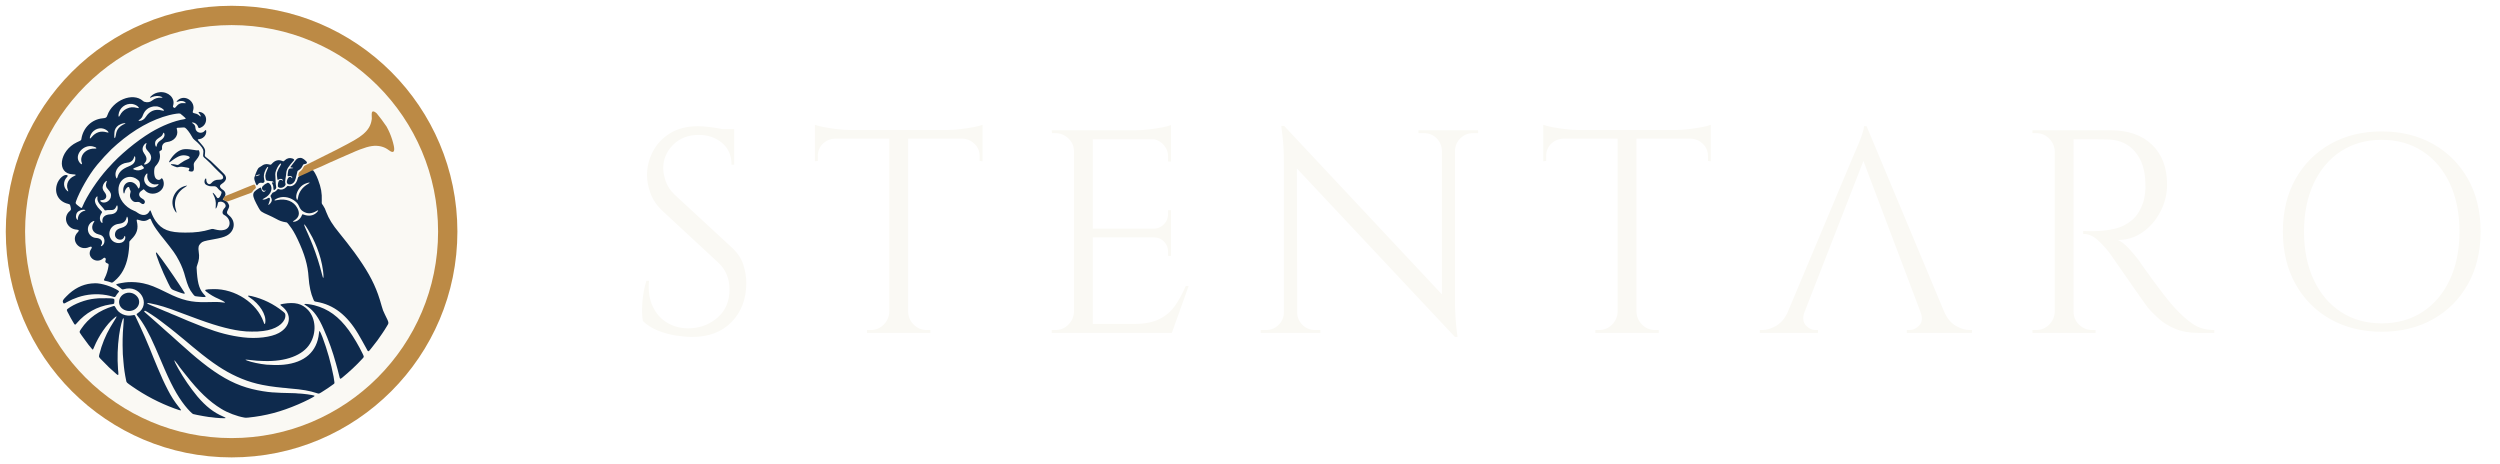
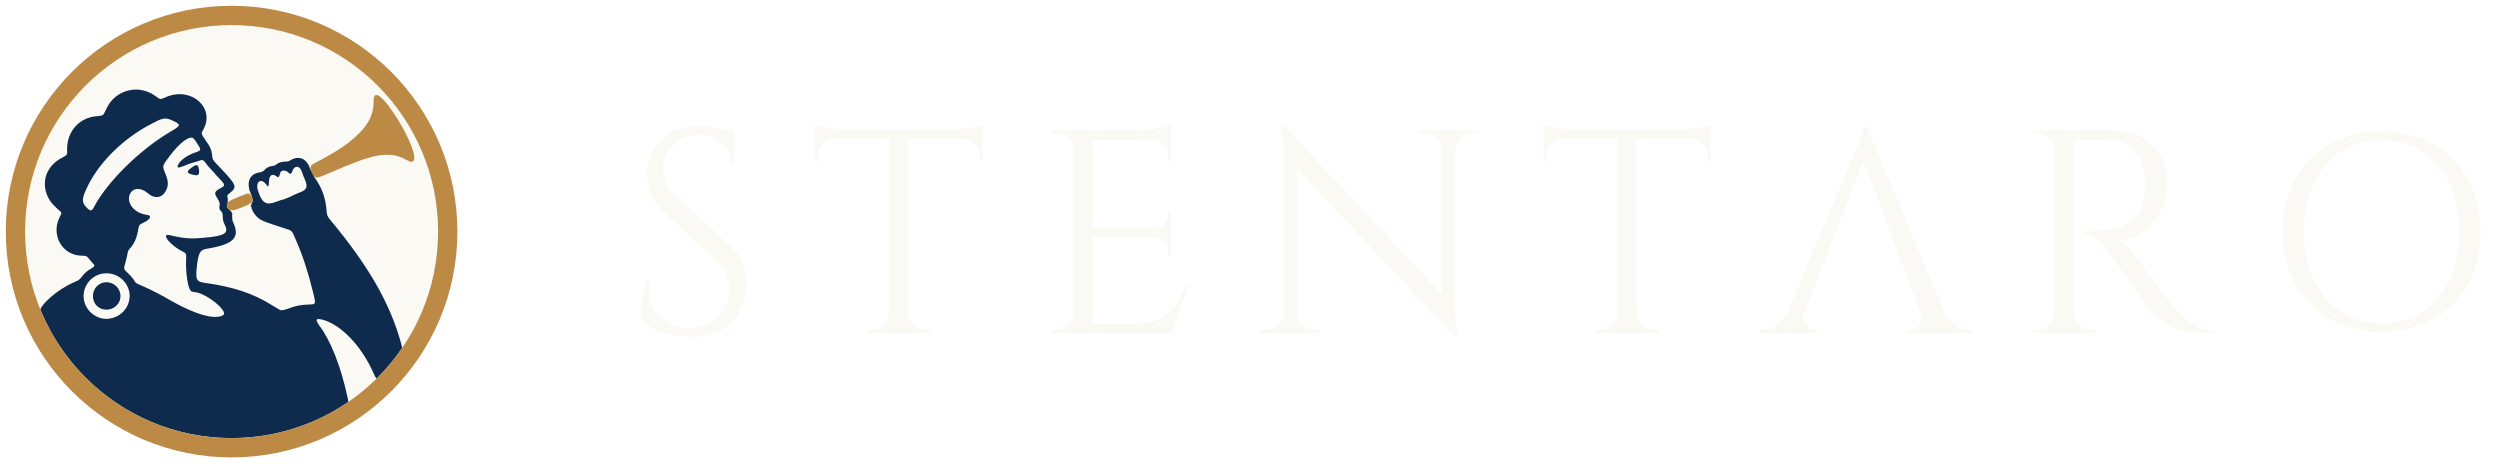
<svg xmlns="http://www.w3.org/2000/svg" viewBox="0 0 1295.4 240" role="img" aria-label="Stentaro">
  <svg x="0" y="0" width="240" height="240" viewBox="0 0 240 240">
    <circle cx="120" cy="120" r="117" fill="#faf9f4" />
    <clipPath id="stentaro-window">
-       <circle cx="120" cy="120" r="97" />
+       <circle cx="120" cy="120" r="107" />
    </clipPath>
    <g fill-rule="evenodd" clip-path="url(#stentaro-window)">
-       <path fill="#bc8a45" d="M193.11 57.76c-.48.24-.58.73-.48 2.86.05.68.05.88-.05 1.46-.44 2.91-1.75 5.14-4.27 7.33-2.47 2.08-4.66 3.4-13.97 8.2-2.96 1.5-13.1 6.6-16.01 8-.73.34-.78.39-1.12 1.07a5.4 5.4 0 0 1-1.65 2.13c-.68.49-.73.59-.92 1.6-.1.88.05 1.02.77.73q.3-.15.4-.14c0 .05-.25.14-.5.24-.72.29-.87.48-.72.68.29.24.34.24 3.15-1.02l1.41-.63c.24-.1.78-.39 1.26-.58.44-.25 1.12-.59 1.5-.73.83-.3.68-.87-.19-.63q-.51.13.44-.24c.39-.15 1.16-.44 1.74-.73l2.53-1.07 2.52-1.16c.58-.3 1.46-.68 1.9-.88.77-.29 2.42-1.06 3.44-1.5.24-.15.77-.39 1.16-.54l1.9-.82c.63-.3 1.6-.73 2.08-.92.44-.2 1.21-.54 1.7-.73 1.9-.87 4.8-2.09 5.38-2.28 5-1.9 7.77-2.28 10.87-1.6 1.56.39 2.72.92 4.22 2.04 2.19 1.65 3.1.87 2.48-2.24a36 36 0 0 0-5.53-12.9c-2.14-3.2-4.47-5.39-5.44-5m-61.96 38a50 50 0 0 0-2.9 1.16c-.2.1-.88.34-1.46.58-.63.29-1.46.63-1.85.77-.82.34-5.38 2.24-6.84 2.77-1.6.63-1.6.63-2.13 1.46-.49.82-.49.97.14 1.16l.83.39c.77.39.97.39 1.94 0a31 31 0 0 1 1.6-.54c.44-.19 1.31-.48 1.9-.72.53-.2 1.6-.59 2.32-.88.73-.24 1.5-.53 1.75-.63.2-.1 1.02-.39 1.84-.68 2.04-.77 2.09-.77 2.28-.92.05-.1.2-.29.3-.44a4 4 0 0 1 1.06-1.2c.73-.59.78-.69.49-1.51-.34-.97-.49-1.02-1.27-.78m-14.55 5.18a8 8 0 0 0-1.8 2.23c-.04.2.93 1.17 1.31 1.31.1.05.49.2.78.34.53.25 1.16.4 1.16.3 0-.3-1.11-1.07-1.89-1.31-.63-.25-.63-.25-.68-.34q-.06-.24.25-.68c.1-.1.24-.34.34-.54.1-.14.24-.39.33-.48q.3-.38.4-.83c.04-.2.04-.2-.2 0" />
-       <path fill="#0e2a4d" d="M82.88 47.77a7.4 7.4 0 0 0-4.7 2.13c-.64.68-.59.92.04.63.2-.1.53-.24.78-.34 1.5-.58 3.49-.63 4.75 0 .68.34.63.44-.24.44-1.84-.1-3.3.34-4.76 1.5q-1.6 1.31-4.02.59c-.2-.1-.34-.15-.68-.44-5.2-4.66-15.72-.34-18.44 7.52-.39 1.16-.73 1.36-2.38 1.5-5.62.49-10.14 4.8-11.06 10.68-.1.73 0 .68-2.33 1.74-9.17 4.42-10.72 16.3-2.18 16.6q2.75.08.78.87c-2.96 1.31-4.37 4.27-3.35 6.94.43 1.16.39 1.3-.34.68-2-1.75-2.09-4.85-.15-6.94.58-.63.63-.73.39-.92-1.4-1.21-4.66 1.55-5.53 4.7-1.4 4.66 1.02 8.83 5.72 9.95 1.07.3 1.07.3 1.36 1.46.34 1.5.3 1.65-.34 2.23-3.98 3.3-1.65 9.41 3.64 9.7q1.67.14.44 1.36c-4.03 3.98.73 10.1 5.97 7.67 1.11-.54 1.7 0 1.02.92-2.87 4.03 2.62 8.3 6.3 4.85.73-.68 1.56.15 1.12 1.12-.34.68 0 1.2.92 1.55.68.24.73.39.63 1.3a21 21 0 0 1-1.99 6.36c-.58 1.07-.53 1.22.34 1.41a18 18 0 0 1 2.57.68c.97.39.97.39 2.19-.63 3.59-3 5.87-7.13 6.93-12.66.4-1.9.73-5.24.73-7.09 0-.77 0-.72 1.02-1.8 2.96-2.9 3.79-5.57 2.86-9.4-.19-.88-.04-.98.93-.68 2.32.82 3.78.72 5.38-.4.58-.38.78-.33 1.07.44.87 2.14 2.04 3.98 4.07 6.65l.98 1.31c.24.3.72.92 1.11 1.36 5.63 7.08 6.4 8.15 8.35 11.84a38 38 0 0 1 3.25 8.49c1.26 4.46 2.08 6.3 3.83 8.54.87 1.16 1.07 1.3 1.84 1.36.15.05.68.1 1.12.14 3.93.44 4.32.34 3.15-.82-2.52-2.67-3.44-5.39-3.93-11.4-.24-3.06-.24-2.91.1-3.93 1.07-3.01 1.21-4.37.83-7.04-.34-2.33-.15-3.25 1.06-4.46.97-.92 1.5-1.12 6.65-2.04 3.35-.58 5.34-1.12 6.7-1.84 4.36-2.28 5-7.48 1.35-10.48-1.3-1.02-1.4-1.56-.63-3.01.63-1.22.73-1.65.59-2.33a3.7 3.7 0 0 0-2.53-2.48c-.87-.34-.92-.43-.48-1.06.1-.1.24-.34.34-.54.1-.14.24-.39.34-.48.82-1.02.48-2.53-.78-3.35q-2.77-1.8-.73-3.1c2.82-1.85 3.01-3.64.68-5.78l-3.2-3.15c-3.2-3.16-3.3-3.2-5.48-4.85-.73-.54-.83-.73-.63-1.9.29-2.18 0-2.86-2.62-5.82-1.41-1.55-1.41-1.6-.44-1.7a4.3 4.3 0 0 0 3.35-2.28c.63-1.36.43-3.15-.3-2.18-1.6 2.04-4.8 1.16-4.94-1.31-.05-1.17-.44-1.8-1.41-2.43-.58-.34-.58-.43 0-.43 1.21 0 2.43 1.02 2.81 2.33.25.72.63.72 1.9 0 3.25-1.9 2.86-6.85-.63-7.72q-1.69-.42-.68.68c.53.63.82 1.21.68 1.5-.1.15-.1.15-.54-.29a4.5 4.5 0 0 0-2.33-1.21c-1.3-.34-1.36-.39-1.06-1.36 1.6-4.8-4.23-8.83-7.91-5.48-.88.78-.78 1.07.2.68 1.4-.54 2.85-.39 3.68.39.48.43.39.53-.44.43-1.94-.2-3.1.34-4.36 1.9-.54.67-.68.72-1.17.38-.44-.29-.48-.48-.24-1.26.97-3.69-2.48-7.03-6.9-6.7m-14.36 6.11c1.3.2 2.76.92 3.3 1.7.29.48.1.58-.78.34-2.09-.54-3.64-.44-5.34.39a7.2 7.2 0 0 0-3.5 3.4c-.57 1.1-.86 1.01-.77-.25a6.3 6.3 0 0 1 7.09-5.58m12.9 1.26c1.41.24 3.3 1.31 3.5 1.99.04.34-.1.39-1.07.1-3.4-.92-6.3.24-8.25 3.3-.78 1.3-2.13 2.13-3.35 2.13-.63 0-.63-.14.05-.63a4 4 0 0 0 1.75-2.33c1.07-2.72 2.81-4.12 5.67-4.56.3-.05 1.27-.05 1.7 0m11.99 3.74c.34.2 2.62 2.18 2.76 2.37.15.3 0 .4-.77.54-5 .77-11.45 3.35-17.28 6.84-7.52 4.56-16.15 11.74-21.59 17.95-.24.24-.58.68-.82.87-5.15 5.73-10.72 14.12-12.96 19.56-.38 1.02-.43 1.02-1.8-.05-1.84-1.36-1.93-1.55-1.54-2.67 1.8-5.1 6.74-13.78 10.48-18.3.19-.18.43-.52.58-.72a112 112 0 0 1 7.37-8c1.6-1.46 2.19-2 2.91-2.62 8.79-7.62 18-12.72 26.98-15 2.57-.63 5.2-1.02 5.68-.77m-28.48 5q.28.06-.25.29c-2.71 1.2-4.07 2.76-4.5 5.09-.35 2.04-.64 2.67-.88 2.14-.15-.25-.05-3.01.14-3.7a5 5 0 0 1 2.87-3.24c.82-.44 2.23-.73 2.62-.59m30.9 2.27c.88.49 2.48 2.58 3.6 4.61a4.6 4.6 0 0 0 1.4 1.8c2.09 1.65 3.88 3.69 4.37 4.9.24.68.29 1.02.14 2.04-.2 1.7-.24 1.6 1.26 2.86A69 69 0 0 1 111.3 87c.24.29 1.07 1.07 1.75 1.74 2.28 2.14 2.18 2.04 2.37 2.43.59 1.21-.1 1.99-1.84 1.94-1.94 0-2.91.44-4.17 1.85-1.02 1.16-2.57 0-2.52-1.9.04-1.16-.83-.43-.93.73-.05 1.17.25 1.7 1.26 2.18 1.31.54 1.46.59 3.16.54 1.21-.05 1.7.14 2.33.92a8 8 0 0 0 1.55 1.55c.58.39.63.49.44 1.26-.59 2.09-1.75 3.1-2.38 2-.97-1.7-2.72-3.26-1.9-1.7 1.22 2.37 1.56 3.97 1.37 6.25-.1 1.27-.1 1.27 0 1.27.29 0 .87-1.27 1.06-2.48.1-.63.15-.78.44-.87 2.04-.97 4.66 1.36 3.25 2.9-1.46 1.51-1.65 3.16-.44 3.74 3.79 1.95 3.84 6.85.05 7.77-1.45.34-2.76.29-5-.3a3 3 0 0 0-2.08 0c-4.03 1.22-7.81 1.75-13.1 1.7-8.3 0-12.08-1.45-15.29-5.96a19 19 0 0 1-2.28-4.47c-.48-1.3-.58-1.36-1.01-.53-1.12 2.18-3.7 2.43-6.12.68a6 6 0 0 0-1.8-1.02c-4.84-1.94-8.14-6.36-8.1-10.87 0-6.06 6.21-8.88 10.48-4.75.73.68.93 2.52.34 3.73-.24.54-.43.49-.77-.2-2.14-4.4-7.57-3.48-7.57 1.37 0 1.65.48 2.42.73 1.11.34-1.94 2.18-3.64 2.47-2.23.1.49.15.63.39 1.12.29.53.34.72.1 1.45-.44 1.5-.2 2.72.82 3.79.83.82 1.36 1.06 2.57.92.92-.1 1.36 0 2.09.63q1.3 1 1.9-.1c.43-.82-.06-1.7-1.32-2.33-1.84-.97-2.04-2.9-.34-3.97.24-.15.54-.4.68-.49.44-.44.53-.39 1.02.1 3.5 4.02 10.67 1.02 9.85-4.13-.24-1.55-.92-2.42-1.4-1.74-.64.92-2.14.72-2.87-.44-.87-1.26-.87-5.1-.05-5.97 2.14-2.28 2.82-4.46 2.18-7.03-.14-.73-.14-.78.44-1.07.78-.34.92-.63.83-1.65-.05-1.5.97-2.67 2.57-2.86 3.64-.4 5.97-3.16 5.24-6.21-.34-1.22-.34-1.22 1.16-1.22.54 0 1.17-.05 1.46-.1a4 4 0 0 1 1.45.05m-42.4.49c1.02.24 2.18.97 2.62 1.6.39.49.2.58-.73.34-3.1-.92-5.73-.05-7.86 2.52-.83 1.02-1.12.88-.73-.48.83-2.86 3.98-4.7 6.7-3.98M85.05 69c.58 1.21-.1 2.62-1.84 3.73-1.26.88-1.85 1.65-2.04 2.96-.2.97-.87-.29-.82-1.45.04-1.17.53-1.85 2.08-2.86 1.36-.88 1.6-1.12 1.94-1.95.3-.72.44-.87.68-.43m-9.12 5.24c0 .1-.05.29-.15.48-.53 1.46-.29 2.38 1.02 3.74 1.9 1.99 2.04 4.17.34 5.72-1.26 1.22-3.25 1.5-2.18.34 1.31-1.5 1.26-2.9-.2-4.9-1.06-1.5-1.16-2.86-.29-4.27.44-.77 1.46-1.5 1.46-1.11m-27.95 1.6c2.04.44 2.67 1.26 1.02 1.16-3.1-.1-5.97 1.75-6.7 4.32a4.6 4.6 0 0 0 .1 3.1c.44 1.32-.87.59-1.65-.96-1.89-3.79 2.72-8.64 7.23-7.62m21.98 5.24c.24.53.2 1.9-.14 2.62-.49 1.11-1.36 1.8-3.25 2.57-3.2 1.26-4.95 2.86-5.63 5.34-.34 1.11-.58 1.16-.92 0-.93-3.35 1.94-6.94 5.92-7.33 1.94-.2 3-1.02 3.54-2.81.2-.59.34-.68.48-.4m3.69 4.75c.1.1.34.4.53.54.63.68.54.87-.34 1.3a4.8 4.8 0 0 1-4.07.3c-1.26-.39-1.07-.63 1.4-1.5.49-.2 1.17-.5 1.46-.59.63-.34.73-.34 1.02-.05M76.37 90c.05.1.05.24-.05.68-.39 2.86 2.04 5.33 4.8 4.85 1.21-.25 1.36-.1.63.58-2.96 2.72-8.05-.49-6.89-4.32.4-1.11 1.26-2.23 1.5-1.8m-21.01 3.83c.05.05-.05.39-.2.73-.48 1.5-.29 2.47.97 3.73 1.27 1.36 1.65 2.48 1.27 3.98-.59 2.18-3.45 3.45-5.1 2.23-.53-.43-.44-.77.2-.77 2.52 0 3.4-2.09 1.7-4.13-1.07-1.3-1.27-2.37-.69-3.88.44-1.07 1.7-2.33 1.85-1.9m-4.85 8.05v.34c-.25 1.7.38 2.91 2.86 5.53.24.25.48.54.63.78.24.53.34.58 1.07.44.43-.1.68-.1 1.84-.1 2.14.05 2.72-.34 3.54-2.23.4-.88.73.97.4 1.99-.5 1.55-1.76 2.37-3.9 2.47-2.7.15-4.16 1.6-3.87 3.88.1.63-.05.73-.44.4-1.11-1.08-1.16-3.16-.1-4.76.49-.78.54-.73-.53-1.75-1.99-1.9-3.06-4.03-2.77-5.39.25-.97 1.07-2.03 1.27-1.6m-6.46 6.94q.6.23-.29.44a4.4 4.4 0 0 0-3.4 4.07c-.04.73-.14.83-.43.44-.78-.92-.73-2.57.1-3.69.82-1.02 3-1.74 4.02-1.26m21.93 3.6c.4.53.49 2.03.25 2.8-.54 1.56-1.56 2.38-3.35 2.87-2.18.58-3.2 1.6-3.3 3.35-.15 2.9 3.98 3.93 4.8 1.2.25-.82.68-.18.54.79-.49 3.15-5.39 3.49-7.38.48-2.13-3.3-.1-7.42 3.98-7.9 2.38-.3 3.54-1.17 4.03-3.06.14-.68.24-.78.43-.54m-17.07 2.13c0 .14 0 .24-.3.68-1.74 2.71-.68 5.48 2.53 6.26.97.24 1.21.33 1.65.63 1.8 1.2 1.8 4.31 0 5.33q-.83.44-.34-.39c1.16-1.84-.05-3.59-2.53-3.73a4.53 4.53 0 0 1-1.74-8.64c.43-.2.73-.24.73-.14M95.49 77.3c-2.52.25-5.04 2.1-7.03 5.05-1.17 1.75-1.12 2.18.05 1.31 4.07-3.1 5.87-3.69 8.83-2.86 1.16.34 1.3 1.16.2 1.55a19 19 0 0 0-3.99 2.23c-.34.24-.73.49-.87.63-.44.3-.58.34-1.17.2-.92-.3-2.76-.44-2.9-.3-.2.25.19.5 1.64 1.07 1.46.59 1.46.59 2.24.4 1.06-.25 1.64-.25 3.49.09.53.05 1.16.2 1.4.24.78.1.93.39.54 1.07-.3.44-.24.63.24.73 1.94.58 2.52-.1 2.28-2.48-.14-1.55-.1-1.8 1.26-3.4 1.5-1.79 2-3.05 1.56-4.36-.25-.68-.34-.78-.83-.58-.34.05-.58.05-1.94-.2-2.38-.34-2.67-.39-3.64-.43-.53 0-1.16.04-1.36.04m.97 18.93c-5.48 1.06-8.73 7.32-6.3 12.13.87 1.8 1.7 2.47 1.16 1.02-1.75-5.05.05-9.76 4.9-12.62.92-.53.97-.68.24-.53m58.27-14.32c-.87.25-1.16.54-2.76 2.67-.39.54-.83 1.07-.92 1.22-.73.77-.73.97.05 1.01 1.06.1 1.16.34.14.4-1.6.04-1.84.33-2.08 2.37-.25 1.8-.2 1.9.58 1.65.87-.24 1.7.2 1.7.92 0 .3-.05.3-.25.05-.82-1.21-2.08-.44-2.52 1.6-.49 2.38 2.81 2.38 4.08 0 .29-.58.67-1.84 1.11-3.93.24-1.16.3-1.3.63-1.5a5 5 0 0 0 2.33-2.57c.34-.64.39-.68.83-.73 1.4-.15 1.8-.83.92-1.6-1.5-1.5-2.57-1.9-3.84-1.56m-5.14.05c-.82.2-1.3.44-1.99 1.07-.63.63-.73.68-1.45.34-1.85-.78-3.64-.3-5.2 1.4-.63.69-.53.69-1.89.35a4 4 0 0 0-3.49.87c-.3.2-.73.48-.92.58-.78.39-.97.68-1.8 2.52-.53 1.27-.68 1.65-.68 1.9 0 .1-.1.29-.2.48-.38.68-.28 1.6.4 3.25.58 1.5.77 1.6 1.21.88a1.9 1.9 0 0 1 2.09-.88c.48.15.68.15 1.06-.2.4-.33.44-.53.15-1.64-.39-1.8-.15-3.15.87-5.2.44-.82.93-1.35 1.17-1.16.1.1.05.15-.34 1.12l-.54 1.3-.34 1.03c-.24.87-.29 1.3-.14 2.04.29 1.5.39 1.6 1.16 1.65.3.04.63.1.78.1q.3.08.87.09c.78 0 1.36.29 1.36.68 0 .1 0 .1-.29 0q-.87-.23-.29.77c.39.73.53 1.46.53 2.33 0 .83.2 1.02.68.68.63-.39.88-1.02.73-1.55-.15-.44-.24-1.75-.3-3.35-.04-.87-.09-1.8-.09-2.04-.2-1.55 0-2.42.92-4.36.68-1.36 1.5-2.33 1.9-2.28.29.05.14.48-.49 1.55s-.73 1.21-.87 1.6c-.05.15-.2.44-.24.58-.4.73-.49 1.41-.4 2.67.06.39.1.97.15 1.26.05.88.15.93.83.59.73-.4 1.36-.4 1.8 0 .38.34.48.87.14.58-.68-.54-1.55-.49-1.94.14a5.3 5.3 0 0 0-.49 2.91c.78 1.7 4.56.2 3.88-1.55-.19-.48-.19-1.16.05-2.57.15-.68.24-1.55.34-2.47.1-1.41.44-2.33 1.12-3.35a29 29 0 0 1 2.42-3.01c.3-.3.54-.63.59-.68.24-.63-1.5-1.26-2.82-1.02m-15 8.54c.1.1.06.15-.43.34-.24.05-.63.2-.92.3-.53.19-.63.23-.73.09-.24-.3 1.7-.97 2.09-.73m27.03-2.13c-.1.05-.43.24-.77.38-.83.44-1.5.78-4.37 2.04-2.13.92-1.99.78-2.33 2.04-.68 2.57-2.57 4.03-4.56 3.6-.58-.15-.58-.2-1.21.48-1.17 1.2-2.48 1.6-3.74 1.16-.63-.24-.72-.2-1.16.39-.44.53-1.07.97-1.85 1.21-.38.1-.53.24-.82.78l-.44.68c-.29.39-.29.48 0 1.02.68 1.3.63 2.13-.29 3.2-1.07 1.21-1.3 1.11-.73-.2.88-1.99.59-3.2-.58-2.47-.92.53-1.8.82-2.38.73-.58-.05-.48-.2.49-.68 3-1.46 4.51-4.42 3.44-6.65-.53-1.16-1.5-1.7-2.08-1.16q-.24.17-.39.24c-.34.05-1.4.92-1.84 1.45-.83 1.12.34 2.72 1.5 2.14.53-.24.34.05-.29.44-.78.53-1.55-.05-1.84-1.41-.15-.73-.25-.78-1.31-.15-3.79 2.28-3.84 3.25-.05 10.1 1.02 1.84 1.3 2.08 5.1 3.73 1.54.68 2.27 1.07 4.07 2a13 13 0 0 0 4.8 1.69c.73.1.78.14 1.36.87.14.24.53.78.87 1.17 1.26 1.55 2.53 3.73 4.03 6.89 3.59 7.61 5.24 13.3 5.63 19.55.34 4.75 1.16 8.44 2.47 11.45.49 1.12.49 1.12 1.7 1.31 8.78 1.5 15.72 6.84 21.54 16.64 1.02 1.75 1.36 2.33 2.09 3.64.39.78.87 1.65 1.07 1.94.2.34.63 1.12.97 1.75 1.16 2.23.97 2.23 2.9-.2 2.43-3 3.55-4.56 5.4-7.32 1.16-1.7 1.45-2.19 2.42-3.79 1.16-1.89 1.26-1.5-1.02-6.11a20 20 0 0 1-1.65-4.32 86 86 0 0 0-1.9-6.11c-2.51-6.99-5.96-13.05-12.22-21.69a272 272 0 0 0-7.86-10.1c-3.54-4.3-5.43-7.37-6.74-10.81a13 13 0 0 0-1.7-3.54c-.73-.97-.68-.78-.63-2.38.14-3.88-.34-6.74-1.9-10.82a24 24 0 0 0-1.64-3.54c-.78-1.26-.97-1.46-1.56-1.26m-1.16 6.3c.05.05-.15.2-.92.68q-4.43 2.62-5.14 7.14c-.25 1.2-.4 1.4-.68.72-.88-2.08.72-5.67 3.2-7.37 1.21-.78 3.25-1.46 3.54-1.17M148 102.15c2.91.34 5.97 2.32 6.84 4.5.68 1.56 1.21 2.29 2.28 2.92 2.19 1.36 4.42 1.26 7.04-.34.97-.63.92-.05-.1.92-1.7 1.65-4.08 2.04-6.65 1.07-.72-.3-.82-.24-1.06.48-.73 1.85-2.53 3.2-4.18 3.2-.58 0-.53-.14.25-.62q3.79-2.36 1.7-6.36c-1.85-3.64-5.93-5.24-10.63-4.22-.97.2-1.07.2-1.17.14q-.36-.2.73-.77a8 8 0 0 1 4.95-.92m9.9 14.3c.68.69 2.47 3.7 3.98 6.6a58 58 0 0 1 4.22 10.88 47 47 0 0 1 1.3 6.45c.2 1.02.3 3.44.15 3.59s-.34-.3-.77-2.09a124 124 0 0 0-4.7-14.7c-.54-1.45-1.56-3.78-2.1-5.04a7 7 0 0 1-.53-1.22c-.14-.29-.44-1.02-.73-1.6-1.16-2.52-1.4-3.5-.82-2.86m-77.05 14.37c-.48.44 3.06 9.41 6.21 15.72 1.8 3.6 1.5 3.3 4.9 4.56 3.25 1.21 4.08 1.36 3.69.58a327 327 0 0 0-11.8-17.32c-2.32-3.15-2.8-3.73-3-3.54M66.2 146.21c-1.4.05-5.2.73-5.73 1.02-.43.2-.34.34.58.97.4.24.98.73 1.27.97 1.06.92 1.06.92 1.89.68 8.3-2.57 14.26 7.71 7.18 12.42-.78.49-.78.63-.1 1.4 3.01 3.74 5.97 8.98 9.22 16.5.92 2.14 1.12 2.67 1.6 3.7.44 1.01.68 1.64 1.46 3.39 4.9 11.7 8.2 17.8 12.32 23 1.65 2.08 3.6 4.02 4.13 4.27.34.14 3.54.77 5.24 1.06l3 .49c.34 0 .83.1 1.12.1q1.3.21 2.38.29a47 47 0 0 0 4.6.24c.5-.05.5-.05.5-.15 0-.14-.25-.29-1.12-.68-5.05-2.13-8.98-5.24-13.44-10.43a99 99 0 0 1-9.95-14.5c-2.57-4.57-2.72-5.54-.34-2.24.73 1.12 1.46 2.04 2.72 3.64l1.6 2c6.6 8.43 12.13 13.72 18.34 17.5 3.2 2 8.2 3.89 11.93 4.52.54.15.97.1 2.09 0 9.02-.92 16.88-3 25.81-6.84 3.64-1.55 8.25-3.88 8.44-4.27.15-.24-.04-.34-1.4-.58a52 52 0 0 0-4.61-.63c-.39-.05-.88-.05-1.12-.1-.24 0-.73-.05-1.07-.05-.33-.05-1.16-.1-1.79-.15-.63 0-2.28-.04-3.69-.1-1.45-.04-3-.09-3.54-.09-2.72-.15-3.15-.15-3.54-.2-.24 0-.68-.04-.97-.04-2.86-.2-7.18-.88-10.63-1.75-7.76-1.9-14.65-5.38-22.9-11.5a166 166 0 0 1-11.45-9.5c-1.3-1.12-1.9-1.66-3.15-2.77-.49-.44-1.07-.92-1.31-1.17a70 70 0 0 1-3.1-2.81 30 30 0 0 1-1.9-1.65c-.73-.68-1.55-1.36-1.8-1.6-.24-.24-1.11-.97-1.89-1.7-1.8-1.65-3.88-3.5-5-4.42l-1.06-.92c-.25-.24-.83-.73-1.22-1.07-1.06-.87-1.16-1.01-1.01-1.26.04-.14.34-.2.53-.14.63.2 5.24 3.2 7.76 5.14.2.15.92.68 1.65 1.26 1.17.88 1.65 1.26 3.35 2.57l2.91 2.33c.92.78 2.04 1.65 2.43 2 .43.33 1.26 1.06 1.89 1.54a375 375 0 0 0 9.36 7.72c8 6.3 13.69 9.8 20.67 12.66a57 57 0 0 0 10.63 3.16c2.08.43 4.95.87 7.08 1.11l1.85.2c.48.04 1.26.14 1.74.19.49 0 1.02.05 1.26.1.2 0 .97.1 1.75.2 7.42.62 10.58 1.2 14.5 2.47 1.12.38 1.03.38 2.48-.49a85 85 0 0 0 6.4-4.32c.4-.39.4-.24-.19-3.78a125 125 0 0 0-5.77-20.47c-1.46-3.6-1.65-3.8-1.8-1.95-.97 9.51-7.37 15.19-18.2 16.26-.48 0-1.06.1-1.3.1-1.55.14-5.53.09-7.62-.1-3.44-.34-7.86-1.27-10-2.09-1.5-.58-1.26-.63 1.36-.34 3.35.39 3.98.44 7.14.53 11.45.4 20.33-2.96 23.97-8.97 3.49-5.68 3.05-13-.97-17.42-3.16-3.35-6.75-4.27-12.86-3.25-1.8.29-1.9.44-.83 1.21 5.49 4.13 4.8 10.48-1.5 13.93-3.98 2.18-11.55 3.1-18.54 2.23-6.45-.78-12.56-2.33-19.84-5.1-.78-.29-1.7-.63-1.99-.77-.92-.34-4.75-1.9-6.55-2.62a305 305 0 0 1-6.5-2.77c-.49-.2-1.4-.58-2.04-.82-.63-.3-1.45-.63-1.74-.78-.3-.1-.93-.39-1.36-.53a78 78 0 0 0-2.53-1.07c-1.74-.73-4.17-1.75-5.48-2.28-2.23-.87-2.13-1.31.15-.83 4.31.83 8.58 2.14 14.46 4.42 1.11.44 7.66 2.86 9.31 3.45l1.84.67c9.32 3.4 17.28 5.44 23.05 5.88.34.04.83.1 1.07.1.63.09 4.7.09 5.63.04 2.37-.14 3.64-.34 5.38-.68 5.63-1.21 9.41-4.56 9.08-8-.1-.68-.25-.93-1.31-1.75a40.6 40.6 0 0 0-16.16-7.91c-2.14-.48-2.43-.24-1.02.68 5.2 3.4 8.64 8.93 8.1 12.9-.14 1.27-.43 1.22-.92-.24-3.44-9.8-14.7-17.17-25.9-16.98-4.42.1-4.96.3-3.8 1.26a27 27 0 0 0 6.41 3.79c3.88 1.8 4.27 2.23 1.6 1.8-1.3-.2-3.73-.25-8.05-.1-7.57.19-12.52-.97-20.23-4.86-6.26-3.1-8.83-4.12-12.43-4.9a30 30 0 0 0-7.95-.58m-18.05.63c-.1 0-.49.05-.87.05-4.71.49-9.08 2.72-12.91 6.7-1.75 1.74-2.04 2.28-1.75 3 .34.88.49.88 2.04-.04a34 34 0 0 1 5.73-2.53 30 30 0 0 1 14.7-1.11c.77.1 2.28.48 3.4.82 1.06.3 1.1.3 1.6-.48q.5-.88 1.16-1.6c.68-.73.68-.78-1.17-1.8-3.97-2.13-9.17-3.44-11.93-3m17.95 4.85c-4.95.78-6.02 6.8-1.65 8.88s9.12-1.89 7.23-6.01a5.5 5.5 0 0 0-5.58-2.87m-15.14 2.87c-.34 0-.82.04-1.02.1a7 7 0 0 0-.97.09c-4.56.44-10.52 2.67-13.87 5.24-.68.49-.63.73.43 2.62a49 49 0 0 0 2.13 3.88c1.22 2.14 1.17 2.09 2.24.83a28 28 0 0 1 17.13-9.56c2.28-.3 2.13-.2 2.23-1.4.05-1.51.1-1.42-.92-1.7-.68-.15-5.1-.2-7.38-.1m106.84 2.96c-.24.14-.24.19 1.55 1.3 3.25 2.19 5.78 5.68 8.45 11.9a123 123 0 0 1 6.3 17.7c.83 3.01 1.02 3.6 1.6 6.07.49 2.08.49 2.08 1.65 1.16 3.6-2.96 7.14-6.2 10.39-9.75.97-1.07.97-.92.14-2.67a89 89 0 0 0-7.13-12.08c-5.24-7.18-10.67-11.11-17.9-13-1.94-.49-4.76-.83-5.05-.63m-99.17 1.11c-7.28 2.23-12.76 6.12-16.55 11.74-.92 1.36-.97 1.56-.63 2.14.2.34 1.6 2.38 1.94 2.76l.68.93a55 55 0 0 0 3.79 4.85c.34.14.43.05.92-1.26 2.33-5.68 6.5-11.8 10.33-15 1.65-1.45 1.7-1.06.15 1.31-.63 1.02-.97 1.5-2.04 3.35a53 53 0 0 0-5.72 14.07c-.34 1.55-.44 1.36 1.45 3.25a88 88 0 0 0 7.38 7.04c1.02.82 1.11.73.97-1.02-.05-.39-.1-1.07-.15-1.5a85 85 0 0 1 .53-17.37c.59-4.42 1.9-9.47 2.33-9.03.15.1.1 1.8-.04 3.1-.05.59-.25 3.06-.3 4.18-.14 3.2-.14 3.83-.14 6.74.05 4.03.1 5.39.44 8.6a73 73 0 0 0 1.4 9.65c.2 1.06.1.97 3.16 3.1a96 96 0 0 0 21.78 11.35c4.08 1.46 4.13 1.46 2.38-.67A51 51 0 0 1 87 202.1c-.73-1.35-2.13-4.26-2.71-5.53-.1-.29-.34-.77-.44-1.02-.68-1.4-3-6.93-4.32-10.18a261 261 0 0 0-3.93-9.51c-.15-.34-.39-.88-.53-1.27-.44-1.01-1.85-4.12-2.48-5.48-.29-.68-.58-1.26-.58-1.26 0-.05-.53-1.16-1.8-3.83-.38-.88-.48-.88-1.4-.68-3.69.82-7.33-.78-8.93-3.98-.48-.87-.58-.92-1.26-.73" />
+       <path fill="#bc8a45" d="M194.4 49.45c-.64.47-.8 1.26-.8 2.99 0 8.02-3.61 14-12.89 21.39-3.93 2.98-9.9 6.76-17.93 10.85-1.73.94-2.2 1.89-1.73 3.14.16.32.16.48.16.63-.16 0-.32-.78-.79-1.73-.63-2.04-.63-2.04-1.41-1.26-1.58 1.58 1.26 7.24 4.56 8.97 1.41.63 1.41.16.16-1.42-1.26-1.88-1.42-2.2-.8-1.57 1.27.94 1.11 1.1 10.23-2.83 6.92-2.99 8.18-3.46 10.38-4.25 12.11-4.87 20.13-5.5 26.58-1.73 2.67 1.42 3.62 1.58 4.25.48 2.98-4.88-16.04-36.8-19.98-33.66m-65.43 48.6s.31.94.79 1.88c.94 2.2.94 2.36.31 1.42-.94-1.57-.94-1.57-7.08.94-4.09 1.73-4.72 2.05-5.19 3.3 0 .32-.15.48-.15.32 0 0 .15-.47.31-.79.16-.78.31-2.36 0-2.36-.31-.31-2.52 2.36-2.67 3-.48 1.56 1.57 4.4 3.77 5.34 2.05 1.1 1.89-.63-.16-2.36-.78-.63-1.25-1.1-1.25-1.57 0-.16.15 0 .31.47.79 1.57 2.36 1.73 5.66.47 5.82-2.2 6.92-2.83 7.24-4.4.15-.79.15-.79.15-.16 0 .47-.15.94-.63 1.73-1.1 2.2-.62 2.67 1.1.94 2.05-1.88 2.2-2.36 1.58-4.09-.47-1.25-4.1-4.87-4.1-4.08" />
+       <path fill="#0e2a4d" d="M67.95 46.62a16.8 16.8 0 0 0-11.01 6.6c-.79 1.1-1.26 2.05-2.83 5.2-.63 1.25-.95 1.57-3.3 1.72-9.6.48-16.2 7.87-16.05 17.46.16 2.67.16 2.67-2.51 4.09-8.18 4.09-11.17 12.58-7.4 20.44 1.26 2.52 2.36 3.78 5.67 6.77 1.57 1.26 1.57 1.41.31 3.77-4.56 9.28 1.57 19.82 11.64 19.82 2.04 0 2.52.16 3.62 1.57.47.63 1.26 1.57 1.88 2.2 1.42 1.42 1.42 1.58-1.1 3.15-1.57.78-3.3 2.36-4.56 4.09-1.26 1.57-1.26 1.57-4.09 2.83-8.49 3.62-17.77 11.8-17.77 15.57 0 2.83 7.08 15.57 13.06 23.43 33.18 43.88 94.04 56.15 141.54 28.31 6.13-3.77 5.98-3.46 4.87-8.5-3.46-15.56-8.33-28.14-14.46-36.48-2.2-3.15-1.9-3.93 1.73-2.99 9.43 2.52 20.13 13.53 26.26 27.52 2.36 5.04 2.36 5.04 8.8-2.51 6.61-7.7 6.77-8.02 5.67-12.43-5.66-20.91-16.99-40.57-36.8-64.32-1.58-1.89-1.73-2.52-1.89-4.72-.47-6.29-2.36-11.8-5.5-16.04a27 27 0 0 1-3.46-6.6c-1.58-4.57-5.67-5.98-9.6-3.62-1.1.63-1.26.78-2.99.78-2.04.16-2.98.48-4.24 1.26-.95.79-1.26.95-2.83 1.1a6 6 0 0 0-3.62 2.05c-1.1.94-1.1.94-2.83 1.26-4.72.78-6.6 5.03-4.4 10.22 1.57 3.93 1.73 4.09.78 5.66-.78 1.57-.16 3.77 1.89 6.3 2.2 2.5 3.3 2.98 15.57 6.91 3.3 1.1 3.3.94 5.03 5.2 3.46 7.7 6.3 16.19 8.97 26.88 1.88 7.55 1.88 7.08-2.36 7.24-4.1.16-6.45.63-10.54 2.2-2.99.94-3.46 1.1-5.03 0-.63-.31-2.05-1.26-3.46-2.04-9.12-5.82-20.13-9.44-33.97-11.33-5.2-.63-5.5-1.57-4.4-10.53.94-5.82 1.57-6.77 5.97-7.4 12.74-2.2 16.2-5.66 12.74-13.2-.63-1.42-.63-1.58-.63-3.31-.16-2.04-.16-2.36-1.42-3.3-1.41-.95-1.73-2.05-1.1-3.78.16-.63.16-1.1.16-1.88-.31-2.2-.31-2.2 1.42-3.46 3.46-2.84 3.14-3.94-4.72-12.27-4.56-4.72-4.56-4.72-4.72-7.08-.32-2.67-.94-4.4-3.62-8.02-2.04-2.99-2.2-3.3-1.1-5.03 6.6-11.33-5.98-22.65-19.03-17.14-3.3 1.41-3.14 1.41-5.19-.16-3.93-2.99-8.96-4.25-13.05-3.46m20.44 15.41c5.66 2.52 5.66 2.83.32 5.98-15.73 9.12-32.56 25.63-39.63 38.53-1.42 2.99-2.05 3.14-4.1 1.1-2.67-2.67-2.67-4.4-.3-9.6 5.97-13.2 18.55-25.94 33.65-33.8 5.82-3.15 7.07-3.31 10.06-2.2m11.96 9.75a18 18 0 0 1 1.88 2.68c2.2 3.14 2.05 3.46-.63 4.4-4.4 1.41-8.17 4.09-9.28 6.45-.78 1.88-.15 1.88 3.46.47.95-.47 2.68-1.1 3.94-1.42 1.1-.31 2.51-.78 3.14-.94 2.05-.79 2.36-.79 3.93 1.26a12 12 0 0 0 1.9 2.36c.78.78 1.88 2.04 2.5 2.67.48.79 1.74 2.04 2.68 2.99 2.99 3.14 2.99 3.46 0 5.03-2.67 1.42-2.99 2.36-1.41 4.72 1.41 2.2 1.57 2.99 1.25 4.56-.15.79 0 1.57.63 2.2.95.79.95 1.1 1.1 3.3.16 2.05.16 2.05.95 3.78 2.36 4.56.31 5.98-11.01 6.92-6.3.63-9.91.31-15.57-.94-3.15-.8-3.62-.8-3.78.15-.15 1.42 3.78 5.35 7.71 7.4 2.99 1.57 2.83 1.25 2.67 5.34-.15 4.56.32 9.28 1.26 12.9.79 2.67 1.26 3.14 3.15 3.3 5.82.32 17.93 10.07 14.78 11.95-4.09 2.52-14.47-.31-27.05-7.55a149 149 0 0 0-14.63-7.54c-3.46-1.42-3.77-1.58-4.71-3.46a25 25 0 0 0-3.3-3.62c-1.74-1.42-1.9-2.05-1.1-4.4.46-1.58.94-3.78 1.25-5.2.16-1.41.47-2.04 1.73-3.3 1.73-2.04 2.83-4.4 3.62-8.18.63-3.61.63-3.61 2.67-4.56 4.09-1.88 4.88-3.93 1.73-4.24-6.13-.79-10.54-6.14-8.5-10.7 1.58-3.3 5.67-3.62 9.29-.47 3.46 3.15 7.55 2.52 9.43-1.42 1.42-2.67 1.26-5.19-.78-9.75-1.1-2.98-1.1-3.14 2.51-7.86 5.35-7.23 10.7-11.17 12.59-9.28m54.57 14.94c.63.32 1.1 1.26 1.73 2.83.16.79.78 2.2 1.26 3.3 1.73 3.94 1.1 5.51-2.36 6.77-.79.31-2.83 1.1-4.56 2.04a40 40 0 0 1-4.25 1.73c-.63 0-2.04.63-3.46 1.1-5.35 2.05-7.4.95-9.6-5.66-1.4-4.4 1.27-6.92 4.1-3.46 1.25 1.73 1.41 1.73 1.57-1.1.16-3.14 1.26-4.4 3.3-3.3 1.26.78 1.42.94 1.57.78.32 0 .95-1.57.95-1.88 0-1.73 2.67-2.05 4.24-.47 1.1.94 1.42.94 2.05-.63.63-2.05 2.04-2.83 3.46-2.05M57.1 141.77a12 12 0 0 1 10.06 10.7c.63 11-12.58 16.98-20.29 9.27-8.17-8.18-1.25-21.7 10.23-19.97m43.56-55.83c-3.93 2.51-4.4 3.61-1.42 4.4 3.3.94 4.1.63 3.94-2.04-.32-2.52-.95-3.3-2.52-2.36m-47.81 60.7c-5.82 2.05-6.3 10.38-.94 13.06 4.87 2.35 10.53-1.1 10.53-6.3a7.25 7.25 0 0 0-9.59-6.76" />
    </g>
    <circle cx="120" cy="120" r="112" fill="none" stroke="#bc8a45" stroke-width="10" />
  </svg>
  <path fill="#FAF9F4" transform="translate(324.00 172.50)" d="M37.65 -107.1Q40.5 -107.1 43.95 -106.65Q47.4 -106.2 50.4 -105.6H56.4V-87.15H55.05Q55.05 -94.35 50.1 -98.475Q45.15 -102.6 38.1 -102.6Q29.85 -102.6 24.75 -97.425Q19.65 -92.25 19.65 -85.35Q19.65 -82.5 20.925 -78.675Q22.2 -74.85 25.65 -71.55L55.2 -44.25Q59.7 -40.05 61.2 -35.25Q62.7 -30.45 62.7 -25.95Q62.7 -13.5 55.125 -5.7Q47.55 2.1 34.65 2.1Q31.05 2.1 26.175 1.35Q21.3 0.6 16.725 -1.275Q12.15 -3.15 9.15 -6.15Q8.4 -9.6 8.85 -15.75Q9.3 -21.9 10.95 -27.0H12.3Q11.55 -19.35 14.25 -13.65Q16.95 -7.95 22.125 -5.025Q27.3 -2.1 33.9 -2.4Q42.15 -2.85 48.075 -8.175Q54.0 -13.5 54.0 -22.5Q54.0 -31.05 48.15 -36.45L19.35 -63.15Q14.85 -67.35 13.05 -72.375Q11.25 -77.4 11.25 -81.75Q11.25 -88.05 14.25 -93.9Q17.25 -99.75 23.175 -103.425Q29.1 -107.1 37.65 -107.1ZM98.25 -107.85Q99.75 -107.25 102.825 -106.65Q105.9 -106.05 109.65 -105.6Q113.4 -105.15 116.55 -105.15H166.8Q170.1 -105.15 173.775 -105.6Q177.45 -106.05 180.6 -106.65Q183.75 -107.25 185.1 -107.85V-88.95L183.6 -89.1V-91.65Q183.6 -95.4 180.975 -97.95Q178.35 -100.5 174.75 -100.65H146.55V-10.95Q146.7 -7.05 149.475 -4.275Q152.25 -1.5 156.15 -1.5H158.1V0.0H125.25V-1.5H127.2Q131.1 -1.5 133.875 -4.275Q136.65 -7.05 136.8 -10.95V-100.65H108.6Q104.85 -100.5 102.3 -97.95Q99.75 -95.4 99.75 -91.65V-89.1L98.25 -88.95ZM291.9 -24.3 283.2 0.0H220.95V-1.5H222.9Q226.8 -1.5 229.575 -4.275Q232.35 -7.05 232.5 -10.95V-94.05Q232.5 -97.95 229.65 -100.725Q226.8 -103.5 222.9 -103.5H221.1L220.95 -105.0H264.45Q267.75 -105.0 271.425 -105.45Q275.1 -105.9 278.25 -106.5Q281.4 -107.1 282.75 -107.7V-88.8H281.25V-91.5Q281.25 -94.65 279.225 -97.125Q277.2 -99.6 274.05 -100.35H273.75H242.25V-54.0H274.05Q277.05 -54.15 279.15 -56.325Q281.25 -58.5 281.25 -61.5V-63.6H282.75V-39.9H281.25V-42.15Q281.25 -45.15 279.15 -47.325Q277.05 -49.5 274.05 -49.5H242.25V-4.65H263.7Q271.65 -4.65 276.675 -7.125Q281.7 -9.6 284.85 -14.1Q288.0 -18.6 290.4 -24.3ZM348.15 -10.65Q348.15 -6.9 350.85 -4.2Q353.55 -1.5 357.3 -1.5H360.15V0.0H329.25V-1.5H332.1Q335.85 -1.5 338.55 -4.2Q341.25 -6.9 341.25 -10.65V-88.5Q341.25 -96.15 340.575 -101.7Q339.9 -107.25 339.9 -107.25H341.4L423.15 -19.95V-94.35Q423.0 -98.25 420.375 -100.875Q417.75 -103.5 413.85 -103.5H411.0V-105.0H441.9V-103.5H439.2Q435.45 -103.5 432.75 -100.875Q430.05 -98.25 429.9 -94.35V-17.1Q429.9 -12.3 430.2 -7.875Q430.5 -3.45 430.875 -0.675Q431.25 2.1 431.25 2.1H429.9L348.0 -85.2L348.15 -10.65ZM475.65 -107.85Q477.15 -107.25 480.225 -106.65Q483.3 -106.05 487.05 -105.6Q490.8 -105.15 493.95 -105.15H544.2Q547.5 -105.15 551.175 -105.6Q554.85 -106.05 558.0 -106.65Q561.15 -107.25 562.5 -107.85V-88.95L561.0 -89.1V-91.65Q561.0 -95.4 558.375 -97.95Q555.75 -100.5 552.15 -100.65H523.95V-10.95Q524.1 -7.05 526.875 -4.275Q529.65 -1.5 533.55 -1.5H535.5V0.0H502.65V-1.5H504.6Q508.5 -1.5 511.275 -4.275Q514.05 -7.05 514.2 -10.95V-100.65H486.0Q482.25 -100.5 479.7 -97.95Q477.15 -95.4 477.15 -91.65V-89.1L475.65 -88.95ZM643.2 -107.1 683.4 -10.95Q685.65 -5.85 689.4 -3.675Q693.15 -1.5 696.6 -1.5H697.8V0.0H664.05V-1.5H665.4Q668.25 -1.5 670.5 -3.9Q672.75 -6.3 671.25 -10.5L641.55 -89.1L610.8 -10.2Q609.6 -6.15 611.775 -3.825Q613.95 -1.5 616.65 -1.5H618.0V0.0H587.85V-1.5H589.2Q592.35 -1.5 595.95 -3.45Q599.55 -5.4 601.95 -9.9L636.3 -91.65Q636.3 -91.65 637.125 -93.525Q637.95 -95.4 639.075 -98.1Q640.2 -100.8 641.025 -103.35Q641.85 -105.9 641.85 -107.1ZM729.15 -103.5V-105.0H769.65Q783.3 -105.0 791.1 -97.5Q798.9 -90.0 798.9 -76.8Q798.9 -69.6 795.525 -63.0Q792.15 -56.4 786.375 -52.275Q780.6 -48.15 773.4 -48.15Q775.95 -47.1 778.95 -43.875Q781.95 -40.65 784.2 -37.65Q784.2 -37.65 786.225 -34.725Q788.25 -31.8 791.325 -27.6Q794.4 -23.4 797.55 -19.35Q800.7 -15.3 802.95 -12.9Q807.45 -7.95 812.1 -4.725Q816.75 -1.5 823.35 -1.5V0.0H815.1Q808.2 0.0 803.175 -2.1Q798.15 -4.2 794.7 -7.275Q791.25 -10.35 788.85 -13.2Q788.4 -13.8 786.375 -16.65Q784.35 -19.5 781.575 -23.475Q778.8 -27.45 776.1 -31.35Q773.4 -35.25 771.45 -38.025Q769.5 -40.8 769.2 -41.25Q766.35 -45.0 762.9 -48.15Q759.45 -51.3 755.4 -51.3V-52.8Q755.4 -52.8 757.725 -52.725Q760.05 -52.65 763.35 -52.8Q767.25 -52.95 771.9 -54.0Q776.55 -55.05 780.6 -58.35Q784.65 -61.65 786.75 -68.4Q787.2 -70.05 787.5 -72.525Q787.8 -75.0 787.65 -77.4Q787.5 -87.6 782.475 -93.675Q777.45 -99.75 769.05 -100.2Q765.3 -100.35 761.4 -100.35Q757.5 -100.35 754.5 -100.35Q751.5 -100.35 750.45 -100.35V-10.95Q750.45 -7.05 753.3 -4.275Q756.15 -1.5 760.05 -1.5H761.85V0.0H729.15V-1.5H731.1Q735.0 -1.5 737.775 -4.275Q740.55 -7.05 740.7 -10.95V-94.05Q740.55 -97.95 737.775 -100.725Q735.0 -103.5 731.1 -103.5ZM910.05 -104.4Q925.2 -104.4 936.75 -97.875Q948.3 -91.35 954.825 -79.725Q961.35 -68.1 961.35 -52.5Q961.35 -37.05 954.825 -25.35Q948.3 -13.65 936.75 -7.125Q925.2 -0.6 910.05 -0.6Q895.05 -0.6 883.5 -7.125Q871.95 -13.65 865.425 -25.35Q858.9 -37.05 858.9 -52.5Q858.9 -68.1 865.425 -79.725Q871.95 -91.35 883.5 -97.875Q895.05 -104.4 910.05 -104.4ZM910.05 -4.95Q922.2 -4.95 931.275 -10.875Q940.35 -16.8 945.375 -27.525Q950.4 -38.25 950.4 -52.5Q950.4 -66.75 945.375 -77.475Q940.35 -88.2 931.275 -94.125Q922.2 -100.05 910.05 -100.05Q898.05 -100.05 888.975 -94.125Q879.9 -88.2 874.875 -77.475Q869.85 -66.75 869.85 -52.5Q869.85 -38.25 874.875 -27.525Q879.9 -16.8 888.975 -10.875Q898.05 -4.95 910.05 -4.95Z" />
</svg>
